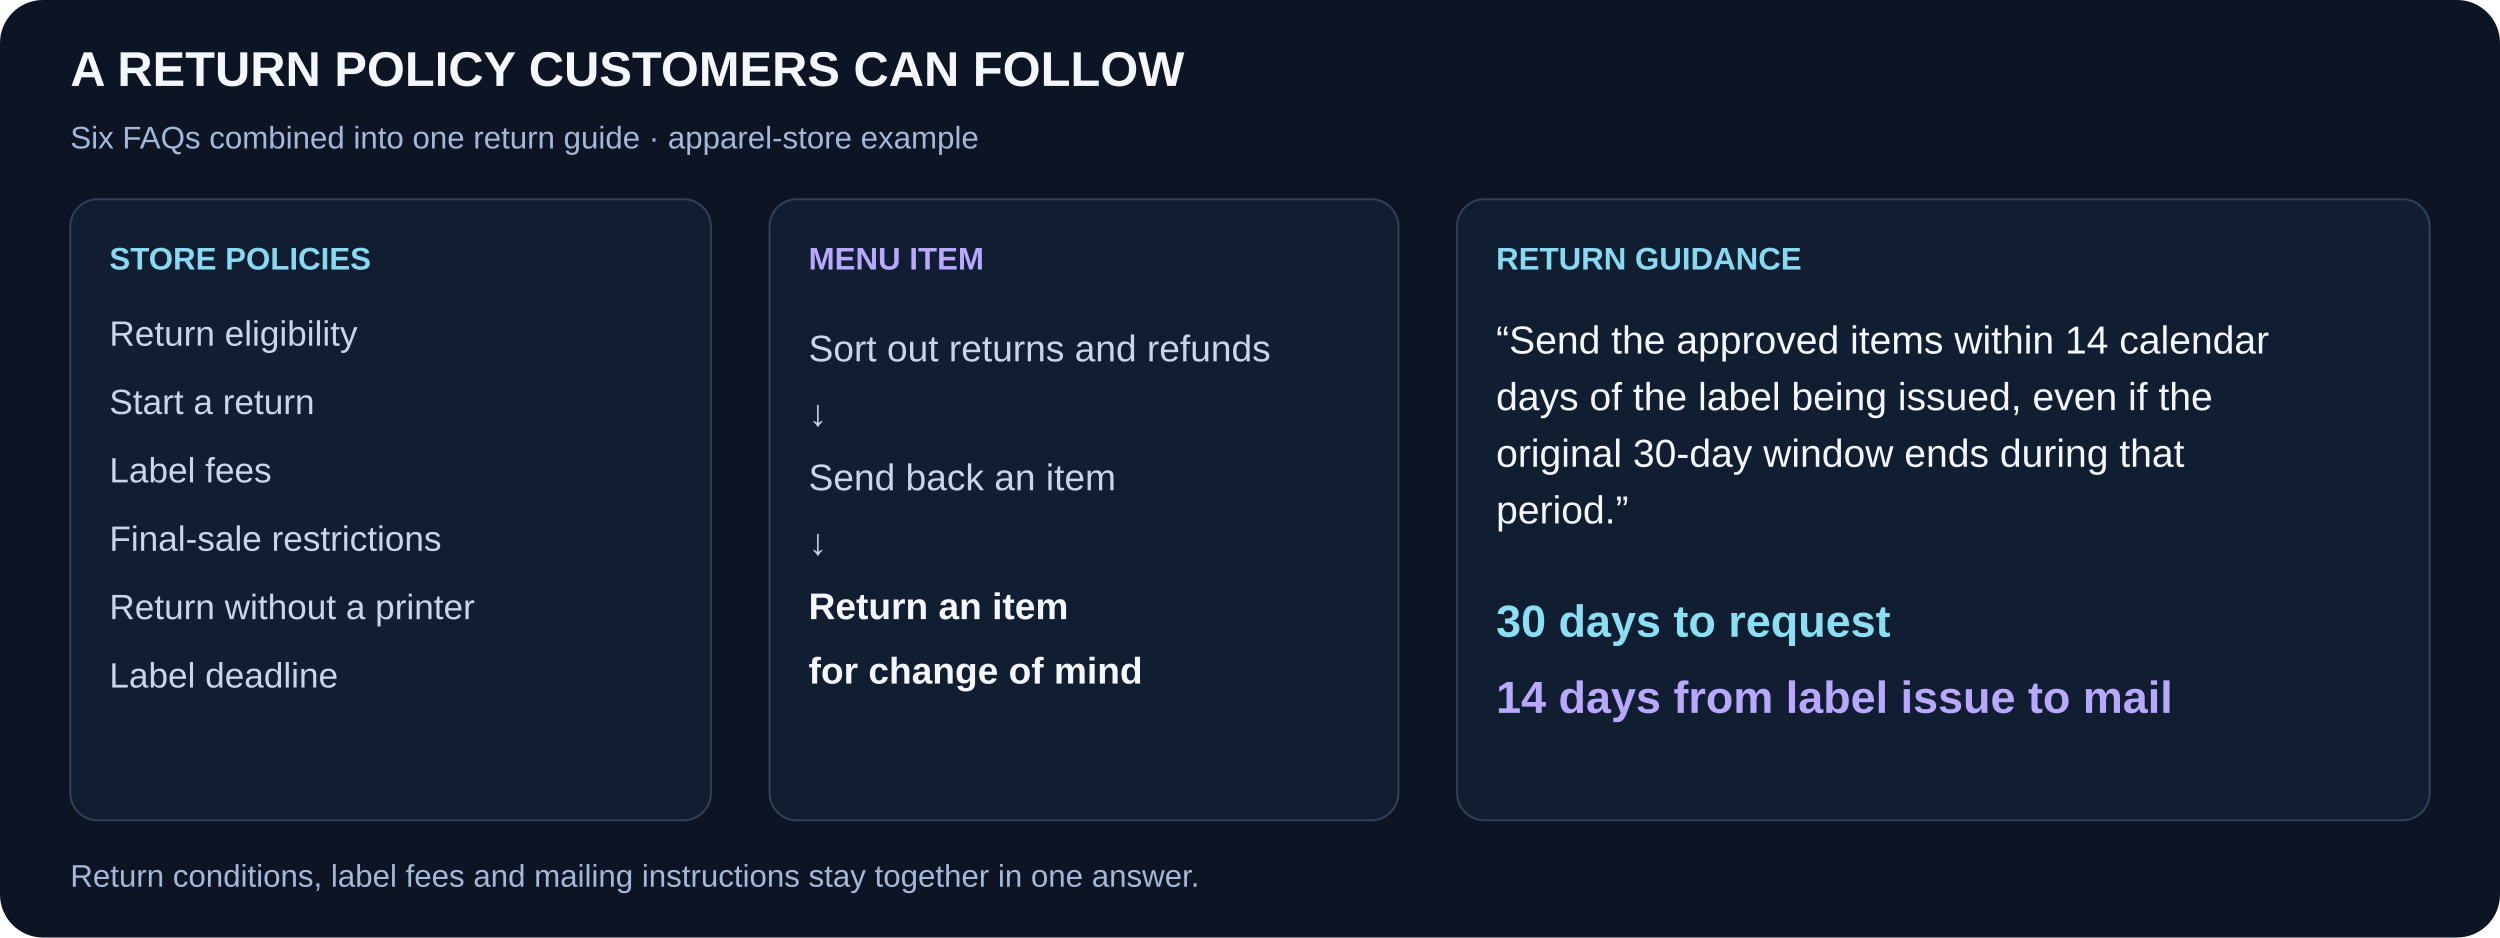
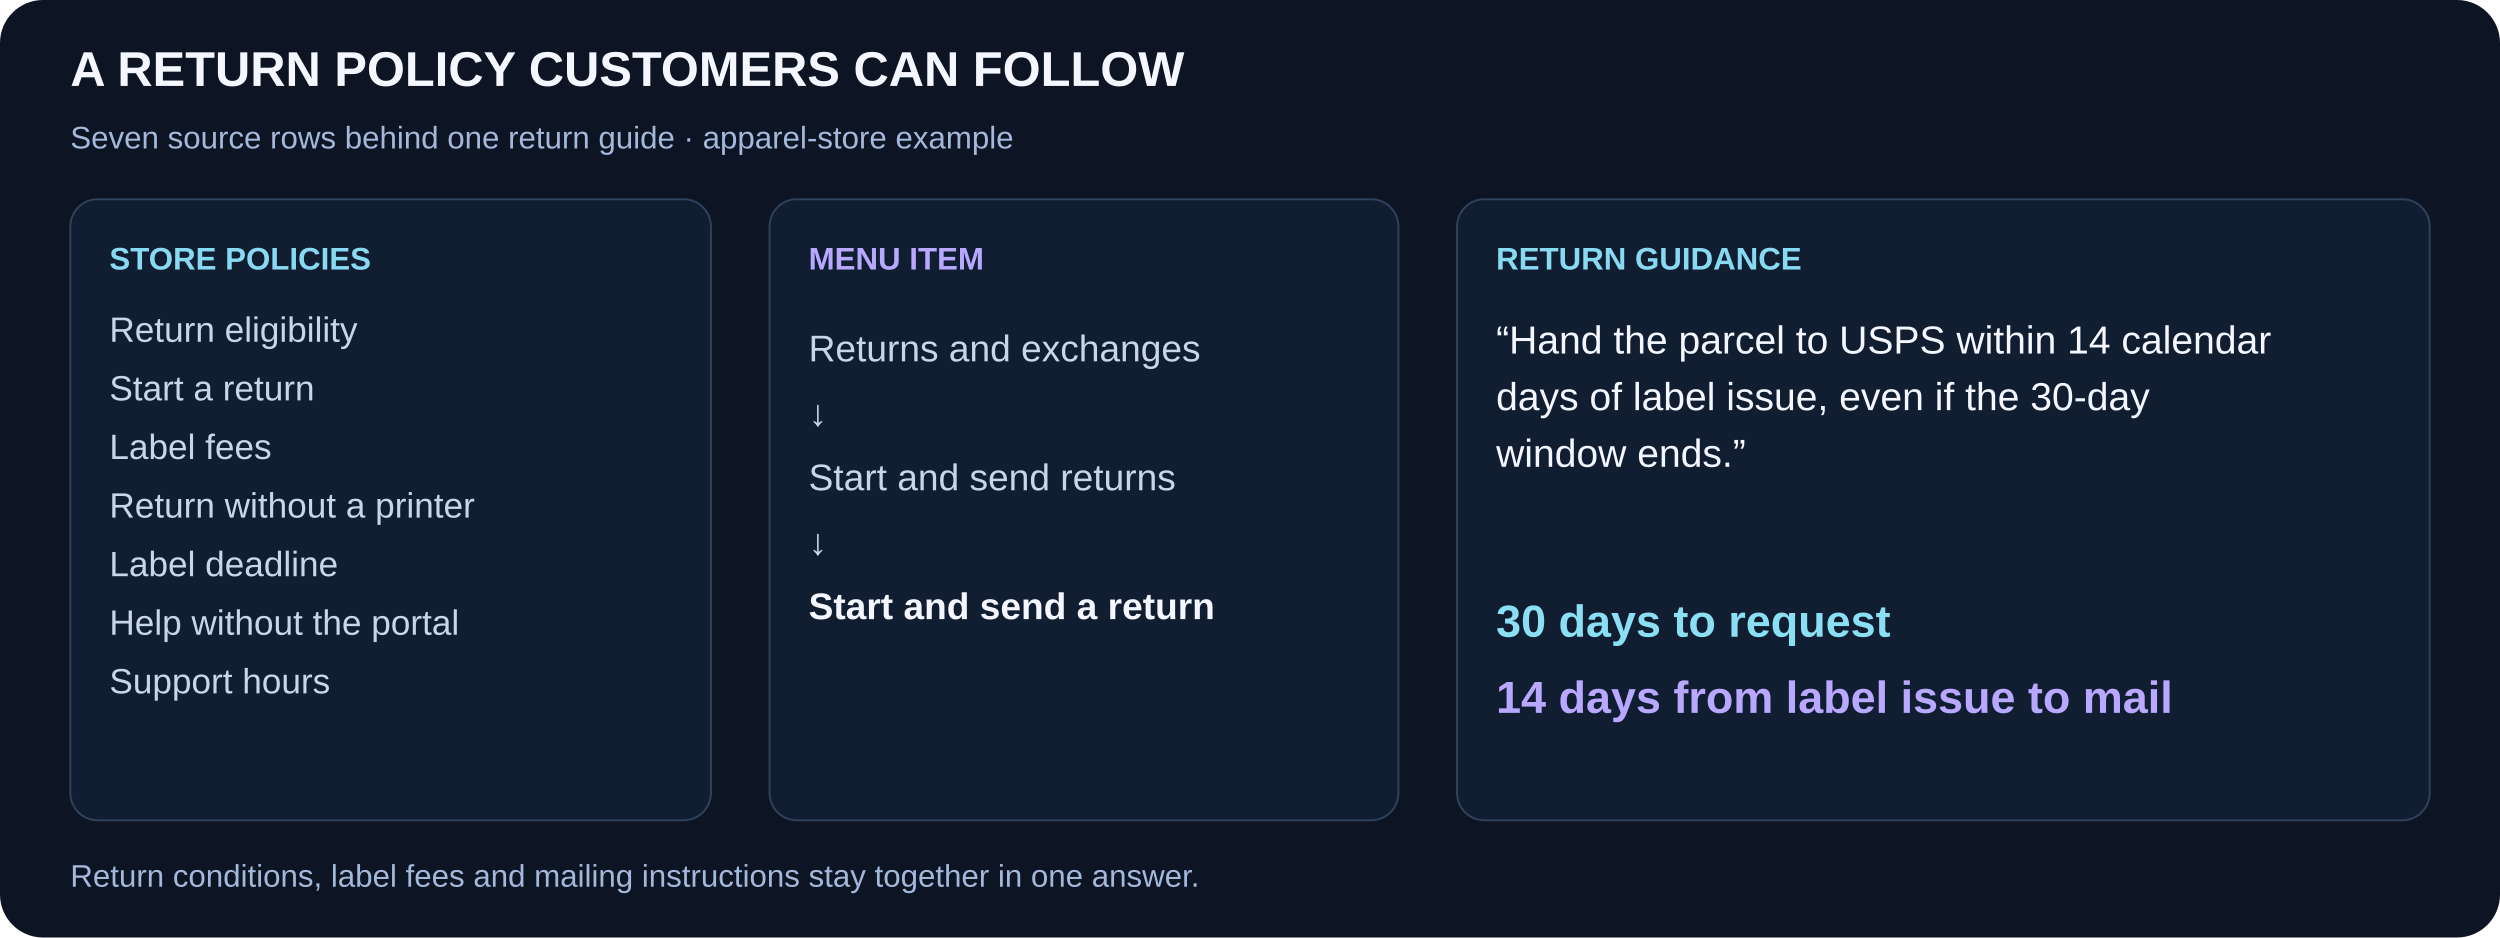
<svg xmlns="http://www.w3.org/2000/svg" width="1280" height="480" viewBox="0 0 1280 480" role="img" aria-labelledby="title desc">
  <rect width="1280" height="480" rx="22" fill="#0d1424" />
  <text x="36" y="44" fill="#f4f7ff" font-size="25" font-weight="700" font-family="Arial, Helvetica, sans-serif">A RETURN POLICY CUSTOMERS CAN FOLLOW</text>
-   <text x="36" y="76" fill="#a4b8da" font-size="16" font-weight="400" font-family="Arial, Helvetica, sans-serif">Six FAQs combined into one return guide · apparel-store example</text>
+   <text x="36" y="76" fill="#a4b8da" font-size="16" font-weight="400" font-family="Arial, Helvetica, sans-serif">Seven source rows behind one return guide · apparel-store example</text>
  <rect x="36" y="102" width="328" height="318" rx="14" fill="#111e32" stroke="#30415b" />
  <rect x="394" y="102" width="322" height="318" rx="14" fill="#111e32" stroke="#30415b" />
  <rect x="746" y="102" width="498" height="318" rx="14" fill="#111e32" stroke="#30415b" />
  <text x="56" y="138" fill="#88d9f2" font-size="16" font-weight="700" font-family="Arial, Helvetica, sans-serif">STORE POLICIES</text>
-   <text x="56" y="177" fill="#c9d5e8" font-size="18" font-weight="400" font-family="Arial, Helvetica, sans-serif">Return eligibility</text>
-   <text x="56" y="212" fill="#c9d5e8" font-size="18" font-weight="400" font-family="Arial, Helvetica, sans-serif">Start a return</text>
-   <text x="56" y="247" fill="#c9d5e8" font-size="18" font-weight="400" font-family="Arial, Helvetica, sans-serif">Label fees</text>
-   <text x="56" y="282" fill="#c9d5e8" font-size="18" font-weight="400" font-family="Arial, Helvetica, sans-serif">Final-sale restrictions</text>
-   <text x="56" y="317" fill="#c9d5e8" font-size="18" font-weight="400" font-family="Arial, Helvetica, sans-serif">Return without a printer</text>
-   <text x="56" y="352" fill="#c9d5e8" font-size="18" font-weight="400" font-family="Arial, Helvetica, sans-serif">Label deadline</text>
+   <text x="56" y="175" fill="#c9d5e8" font-size="18" font-weight="400" font-family="Arial, Helvetica, sans-serif">Return eligibility</text>
+   <text x="56" y="205" fill="#c9d5e8" font-size="18" font-weight="400" font-family="Arial, Helvetica, sans-serif">Start a return</text>
+   <text x="56" y="235" fill="#c9d5e8" font-size="18" font-weight="400" font-family="Arial, Helvetica, sans-serif">Label fees</text>
+   <text x="56" y="265" fill="#c9d5e8" font-size="18" font-weight="400" font-family="Arial, Helvetica, sans-serif">Return without a printer</text>
+   <text x="56" y="295" fill="#c9d5e8" font-size="18" font-weight="400" font-family="Arial, Helvetica, sans-serif">Label deadline</text>
+   <text x="56" y="325" fill="#c9d5e8" font-size="18" font-weight="400" font-family="Arial, Helvetica, sans-serif">Help without the portal</text>
+   <text x="56" y="355" fill="#c9d5e8" font-size="18" font-weight="400" font-family="Arial, Helvetica, sans-serif">Support hours</text>
  <text x="414" y="138" fill="#b8a8ff" font-size="16" font-weight="700" font-family="Arial, Helvetica, sans-serif">MENU ITEM</text>
-   <text x="414" y="185" fill="#c9d5e8" font-size="19" font-weight="400" font-family="Arial, Helvetica, sans-serif">Sort out returns and refunds</text>
+   <text x="414" y="185" fill="#c9d5e8" font-size="19" font-weight="400" font-family="Arial, Helvetica, sans-serif">Returns and exchanges</text>
  <text x="414" y="218" fill="#c9d5e8" font-size="19" font-weight="400" font-family="Arial, Helvetica, sans-serif">↓</text>
-   <text x="414" y="251" fill="#c9d5e8" font-size="19" font-weight="400" font-family="Arial, Helvetica, sans-serif">Send back an item</text>
+   <text x="414" y="251" fill="#c9d5e8" font-size="19" font-weight="400" font-family="Arial, Helvetica, sans-serif">Start and send returns</text>
  <text x="414" y="284" fill="#c9d5e8" font-size="19" font-weight="400" font-family="Arial, Helvetica, sans-serif">↓</text>
-   <text x="414" y="317" fill="#f4f7ff" font-size="19" font-weight="700" font-family="Arial, Helvetica, sans-serif">Return an item</text>
-   <text x="414" y="350" fill="#f4f7ff" font-size="19" font-weight="700" font-family="Arial, Helvetica, sans-serif">for change of mind</text>
+   <text x="414" y="317" fill="#f4f7ff" font-size="19" font-weight="700" font-family="Arial, Helvetica, sans-serif">Start and send a return</text>
  <text x="766" y="138" fill="#88d9f2" font-size="16" font-weight="700" font-family="Arial, Helvetica, sans-serif">RETURN GUIDANCE</text>
-   <text x="766" y="181" fill="#f4f7ff" font-size="20" font-weight="500" font-family="Arial, Helvetica, sans-serif">“Send the approved items within 14 calendar</text>
-   <text x="766" y="210" fill="#f4f7ff" font-size="20" font-weight="500" font-family="Arial, Helvetica, sans-serif">days of the label being issued, even if the</text>
-   <text x="766" y="239" fill="#f4f7ff" font-size="20" font-weight="500" font-family="Arial, Helvetica, sans-serif">original 30-day window ends during that</text>
-   <text x="766" y="268" fill="#f4f7ff" font-size="20" font-weight="500" font-family="Arial, Helvetica, sans-serif">period.”</text>
+   <text x="766" y="181" fill="#f4f7ff" font-size="20" font-weight="500" font-family="Arial, Helvetica, sans-serif">“Hand the parcel to USPS within 14 calendar</text>
+   <text x="766" y="210" fill="#f4f7ff" font-size="20" font-weight="500" font-family="Arial, Helvetica, sans-serif">days of label issue, even if the 30-day</text>
+   <text x="766" y="239" fill="#f4f7ff" font-size="20" font-weight="500" font-family="Arial, Helvetica, sans-serif">window ends.”</text>
  <text x="766" y="326" fill="#8bdff3" font-size="23" font-weight="700" font-family="Arial, Helvetica, sans-serif">30 days to request</text>
  <text x="766" y="365" fill="#b8a8ff" font-size="23" font-weight="700" font-family="Arial, Helvetica, sans-serif">14 days from label issue to mail</text>
  <text x="36" y="454" fill="#a4b8da" font-size="16" font-weight="400" font-family="Arial, Helvetica, sans-serif">Return conditions, label fees and mailing instructions stay together in one answer.</text>
</svg>
